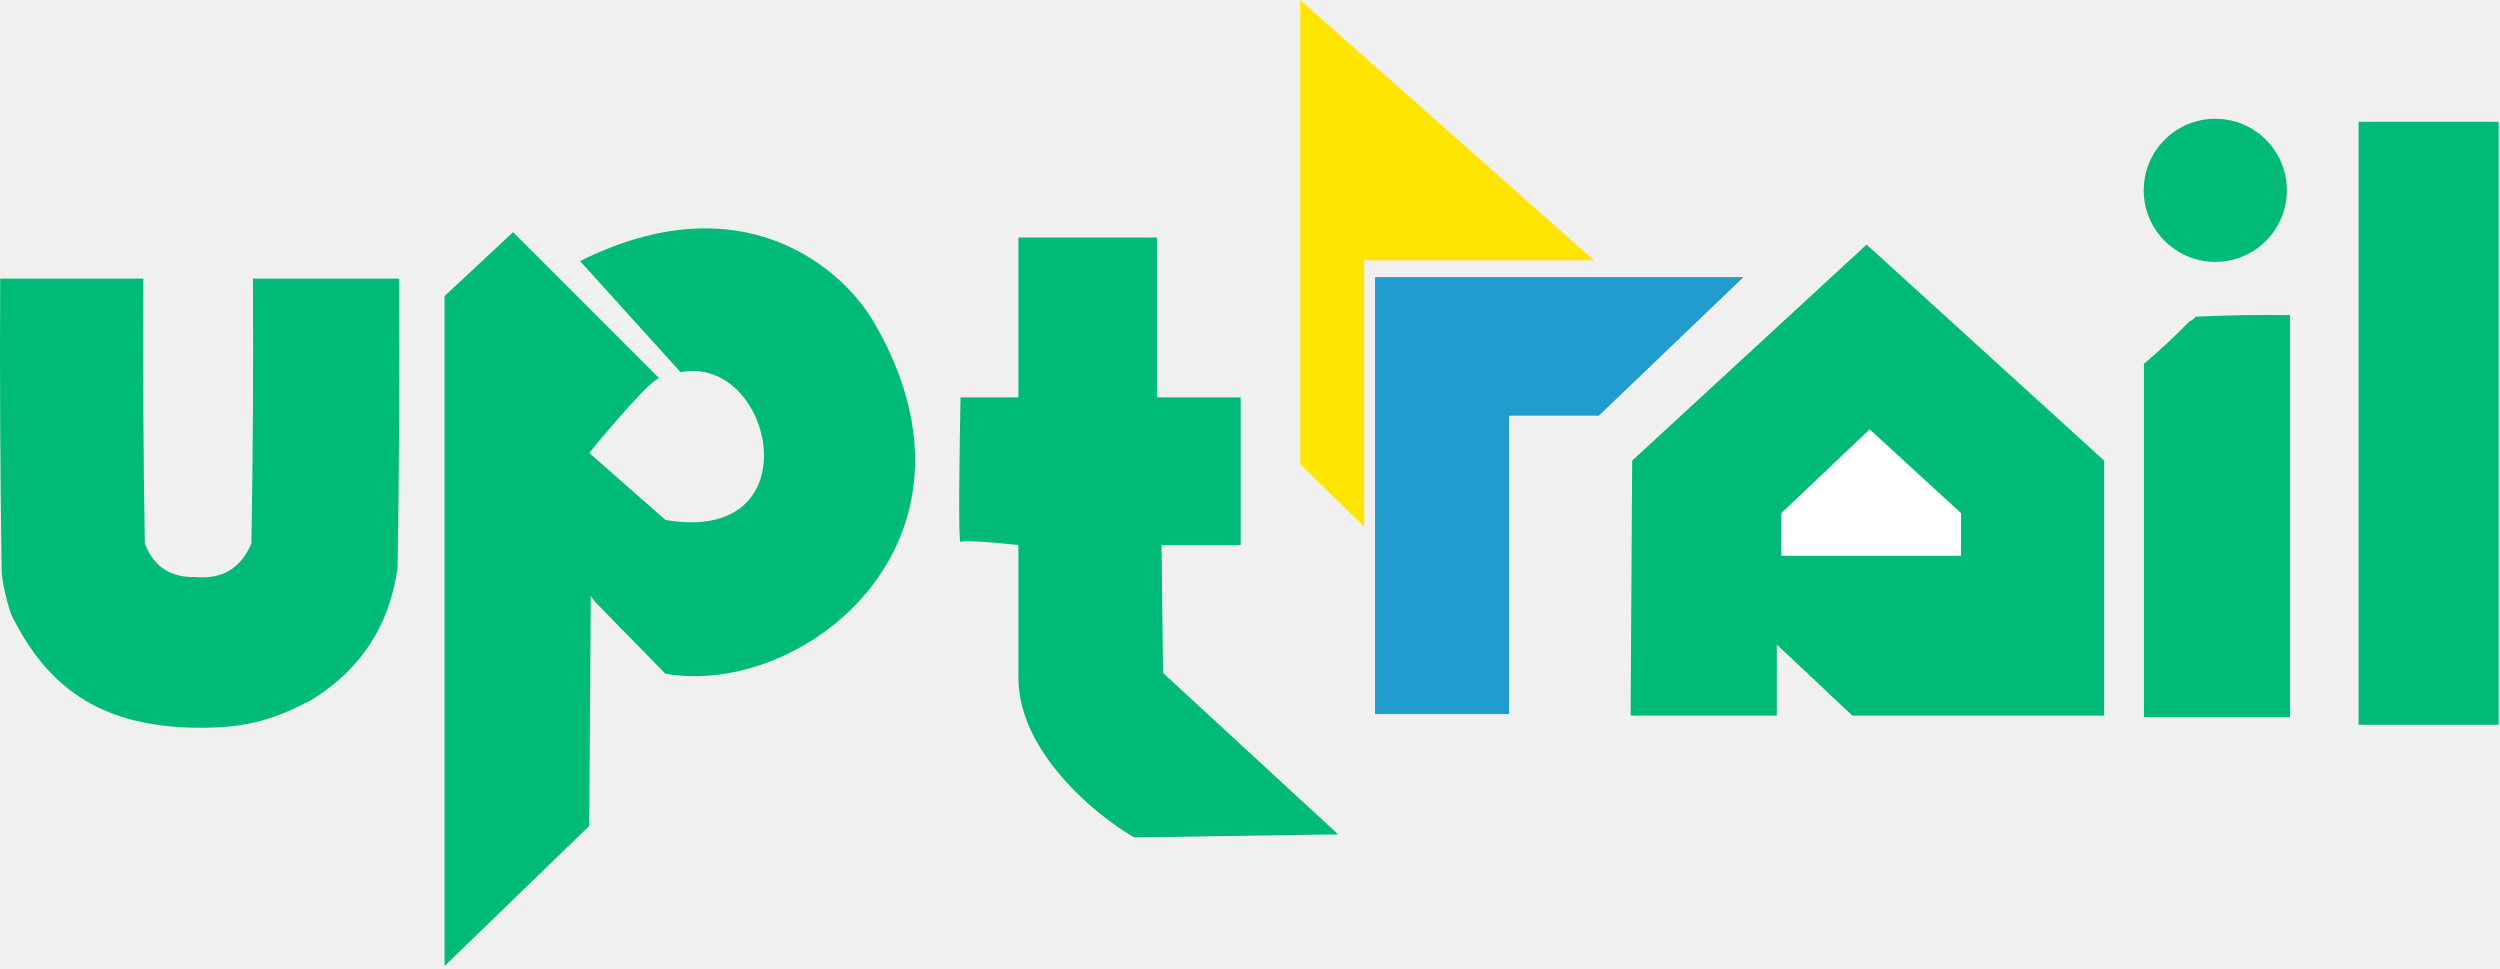
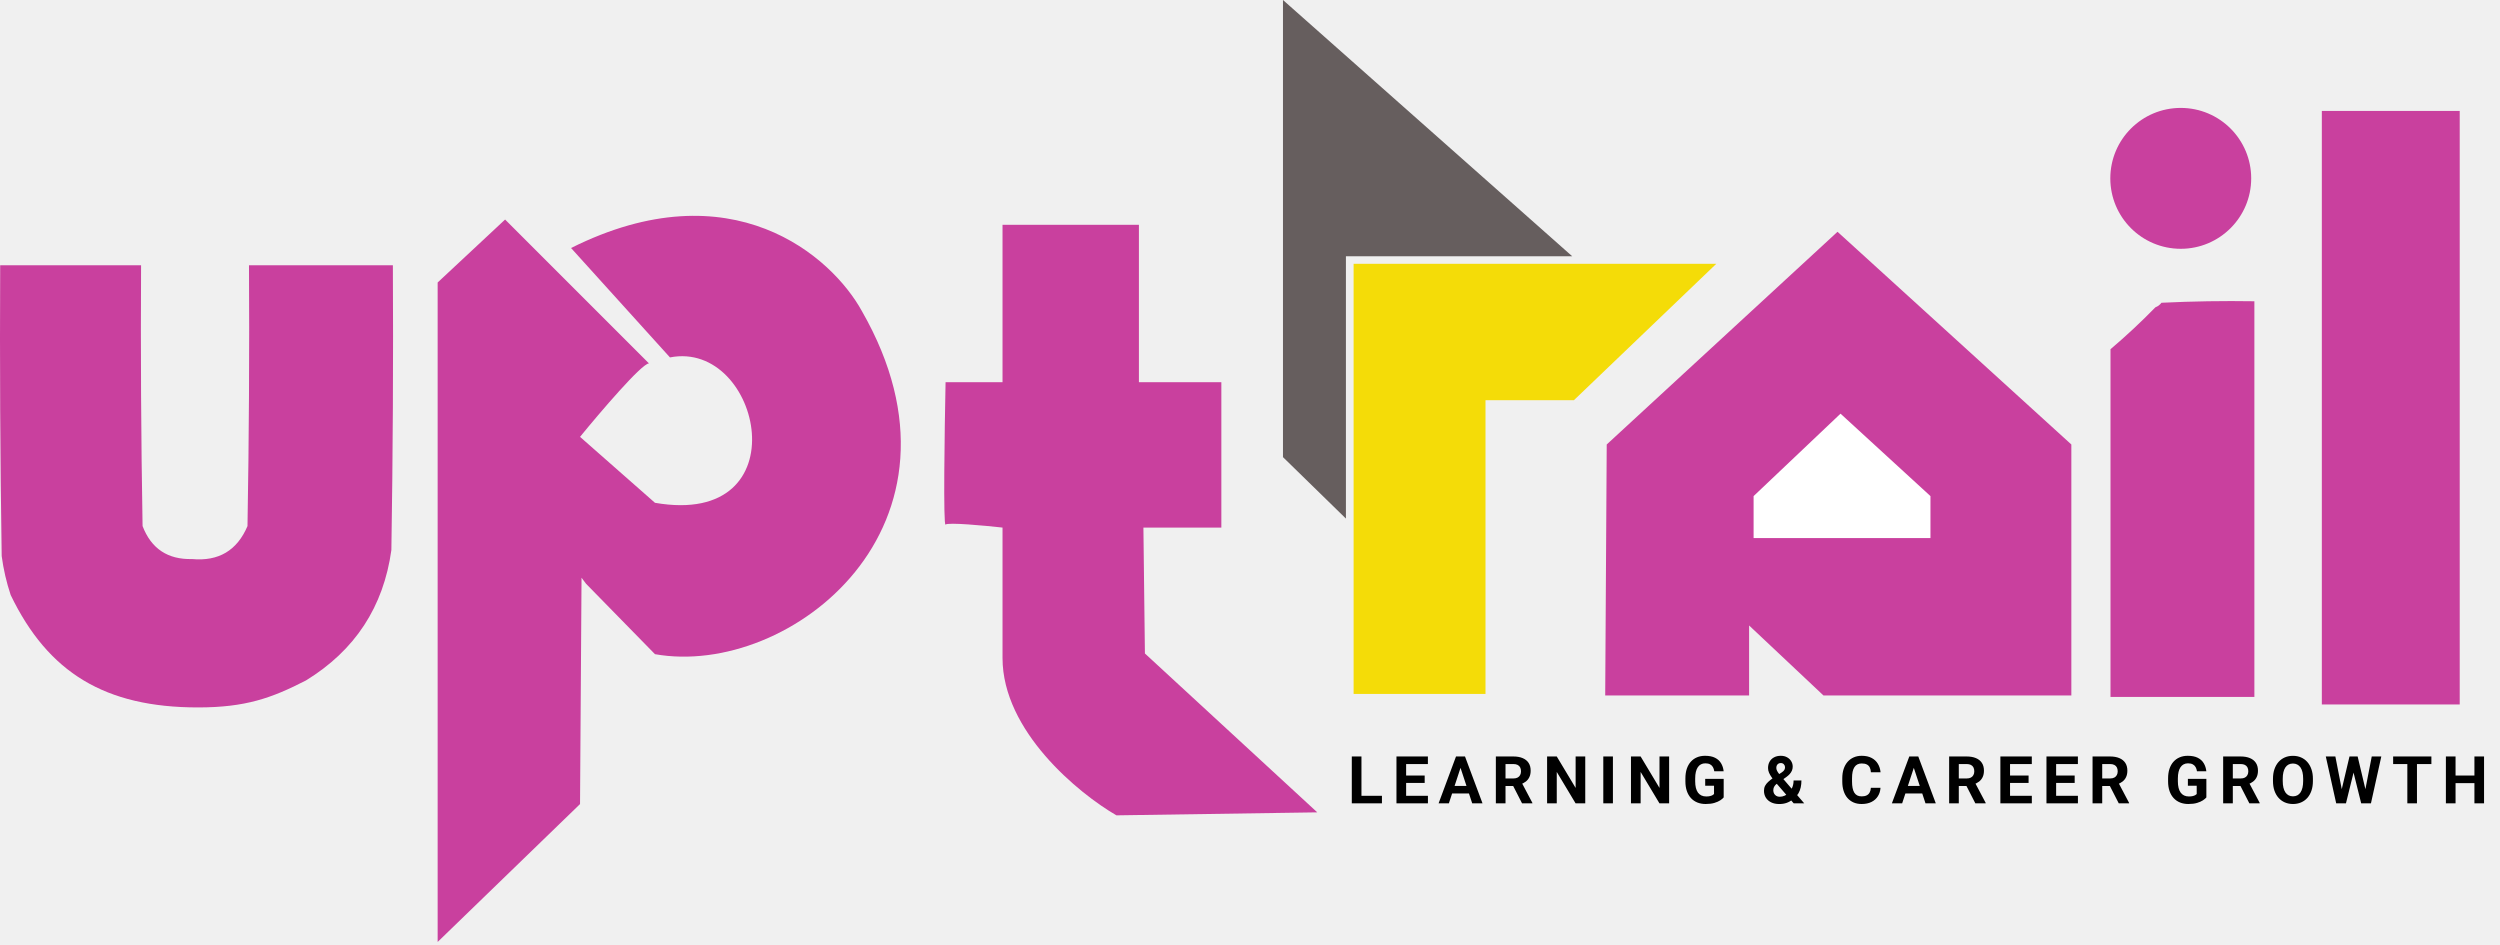
- <svg xmlns="http://www.w3.org/2000/svg" width="821" height="318" viewBox="0 0 821 318" fill="none">
-   <path fill-rule="evenodd" clip-rule="evenodd" d="M0.063 91.5C15.73 91.5 31.396 91.5 47.063 91.5C46.896 120.502 47.063 149.502 47.563 178.5C50.451 186.031 55.951 189.697 64.063 189.5C72.933 190.317 79.099 186.651 82.563 178.5C83.063 149.502 83.23 120.502 83.063 91.5C99.063 91.5 115.063 91.5 131.063 91.5C131.23 123.168 131.063 154.835 130.563 186.5C127.925 205.476 118.425 219.976 102.063 230C90.614 235.897 81.855 239 66.063 239C35.063 239 16.068 227.424 3.563 201.5C2.15 197.261 1.15 192.928 0.563 188.5C0.063 156.168 -0.104 123.835 0.063 91.5Z" fill="#00BA77" />
-   <path d="M495.562 234.5H451.562V91H572.562L525.062 136.5H495.562V234.5Z" fill="#229BCE" />
-   <path fill-rule="evenodd" clip-rule="evenodd" d="M752.062 103.5C752.062 147.5 752.062 191.5 752.062 235.5C736.062 235.5 720.062 235.5 704.062 235.5C704.062 196.833 704.062 158.167 704.062 119.5C709.294 115.056 714.294 110.39 719.062 105.5C719.851 105.217 720.518 104.717 721.062 104C731.391 103.5 741.724 103.334 752.062 103.5Z" fill="#00BA77" />
-   <path fill-rule="evenodd" clip-rule="evenodd" d="M820.562 40C820.562 106 820.562 172 820.562 238C805.233 238 789.892 238 774.562 238C774.562 172 774.562 106 774.562 40C789.892 40 805.233 40 820.562 40Z" fill="#00BA77" />
-   <path d="M218.5 221.235L195.5 197.735L194 195.735L193.5 271.235L146 317.235V97.235L168.5 76.235L216.5 124.235C214.1 124.235 200.167 140.568 193.5 148.735L218.5 170.735C267.5 179.235 254 116.235 223.5 122.235L190.5 85.735C244.1 58.935 277.5 88.568 287.5 106.735C328.5 178.235 263.5 229.235 218.5 221.235Z" fill="#00BA77" />
-   <path d="M379.942 78H335.942H334.442V130.5H315.442C315.108 146.667 314.642 178.8 315.442 178C316.242 177.2 328.442 178.333 334.442 179V222.5C334.442 246.9 359.775 267.667 372.442 275L439.442 274L381.942 221L381.442 179H407.442V130.5H379.942V78Z" fill="#00BA77" />
-   <path d="M583 234.5H536L536.5 151.5L613 81L690.5 151.5V234.5H608.5L583 210.5V234.5Z" fill="#00BA77" stroke="#00BA77" />
-   <path d="M585 182.5V168.5L614 141L644 168.5V182.5H585Z" fill="white" />
-   <circle cx="727.5" cy="62.5" r="23.5" fill="#00BA77" />
-   <path d="M448 173L427 152.5V0L523.5 85.5H448V173Z" fill="#FFE500" />
+ <svg xmlns="http://www.w3.org/2000/svg" width="834" height="315" viewBox="0 0 834 315" fill="none">
+   <path fill-rule="evenodd" clip-rule="evenodd" d="M0.063 88.5C15.73 88.5 31.396 88.5 47.063 88.5C46.896 117.502 47.063 146.502 47.563 175.5C50.451 183.031 55.951 186.697 64.063 186.5C72.933 187.317 79.099 183.651 82.563 175.5C83.063 146.502 83.23 117.502 83.063 88.5C99.063 88.5 115.063 88.5 131.063 88.5C131.23 120.168 131.063 151.835 130.563 183.5C127.925 202.476 118.425 216.976 102.063 227C90.614 232.897 81.855 236 66.063 236C35.063 236 16.068 224.424 3.563 198.5C2.15 194.261 1.15 189.928 0.563 185.5C0.063 153.168 -0.104 120.835 0.063 88.5Z" fill="#C9409E" />
+   <path d="M495.563 231.5H451.563V88H572.563L525.063 133.5H495.563V231.5Z" fill="#F4DC08" />
+   <path fill-rule="evenodd" clip-rule="evenodd" d="M752.062 100.5C752.062 144.5 752.062 188.5 752.062 232.5C736.062 232.5 720.062 232.5 704.062 232.5C704.062 193.833 704.062 155.167 704.062 116.5C709.294 112.056 714.295 107.39 719.062 102.5C719.851 102.217 720.518 101.717 721.062 101C731.39 100.5 741.723 100.334 752.062 100.5Z" fill="#C9409E" />
+   <path fill-rule="evenodd" clip-rule="evenodd" d="M820.562 37C820.562 103 820.562 169 820.562 235C805.233 235 789.892 235 774.562 235C774.562 169 774.562 103 774.562 37C789.892 37 805.233 37 820.562 37Z" fill="#C9409E" />
+   <path d="M461.014 265.486V268H453.14V265.486H461.014ZM454.182 252.359V268H450.959V252.359H454.182ZM476.357 265.486V268H468.031V265.486H476.357ZM469.084 252.359V268H465.861V252.359H469.084ZM475.272 258.729V261.179H468.031V258.729H475.272ZM476.346 252.359V254.884H468.031V252.359H476.346ZM487.596 255.034L483.342 268H479.915L485.727 252.359H487.907L487.596 255.034ZM491.13 268L486.865 255.034L486.522 252.359H488.724L494.568 268H491.13ZM490.937 262.178V264.702H482.676V262.178H490.937ZM499.018 252.359H504.851C506.047 252.359 507.074 252.538 507.934 252.896C508.8 253.255 509.466 253.785 509.932 254.486C510.397 255.188 510.63 256.051 510.63 257.075C510.63 257.913 510.487 258.633 510.2 259.234C509.921 259.829 509.524 260.326 509.008 260.728C508.499 261.121 507.901 261.437 507.214 261.673L506.193 262.21H501.123L501.102 259.696H504.872C505.438 259.696 505.907 259.596 506.279 259.396C506.652 259.195 506.931 258.916 507.117 258.558C507.311 258.2 507.407 257.784 507.407 257.312C507.407 256.81 507.314 256.377 507.128 256.012C506.942 255.646 506.659 255.367 506.279 255.174C505.9 254.98 505.424 254.884 504.851 254.884H502.24V268H499.018V252.359ZM507.762 268L504.195 261.028L507.601 261.007L511.21 267.85V268H507.762ZM528.841 252.359V268H525.618L519.334 257.516V268H516.111V252.359H519.334L525.629 262.854V252.359H528.841ZM538.071 252.359V268H534.859V252.359H538.071ZM556.819 252.359V268H553.597L547.313 257.516V268H544.09V252.359H547.313L553.608 262.854V252.359H556.819ZM575.02 259.825V266.023C574.776 266.317 574.4 266.636 573.892 266.979C573.383 267.316 572.728 267.606 571.926 267.85C571.124 268.093 570.153 268.215 569.015 268.215C568.005 268.215 567.085 268.05 566.254 267.721C565.423 267.384 564.707 266.894 564.106 266.249C563.511 265.604 563.053 264.817 562.731 263.886C562.408 262.948 562.247 261.877 562.247 260.674V259.696C562.247 258.493 562.401 257.423 562.709 256.484C563.024 255.546 563.472 254.755 564.052 254.11C564.632 253.466 565.323 252.975 566.125 252.639C566.927 252.302 567.819 252.134 568.8 252.134C570.161 252.134 571.278 252.356 572.151 252.8C573.025 253.237 573.691 253.845 574.15 254.626C574.615 255.399 574.901 256.287 575.009 257.29H571.883C571.804 256.76 571.654 256.298 571.432 255.904C571.21 255.51 570.891 255.202 570.476 254.98C570.068 254.758 569.538 254.647 568.886 254.647C568.349 254.647 567.869 254.758 567.446 254.98C567.031 255.195 566.68 255.514 566.394 255.937C566.107 256.359 565.889 256.882 565.738 257.505C565.588 258.128 565.513 258.851 565.513 259.675V260.674C565.513 261.49 565.592 262.214 565.749 262.844C565.907 263.467 566.139 263.993 566.447 264.423C566.762 264.845 567.149 265.164 567.608 265.379C568.066 265.594 568.599 265.701 569.208 265.701C569.717 265.701 570.139 265.658 570.476 265.572C570.819 265.486 571.095 265.382 571.303 265.261C571.518 265.132 571.682 265.01 571.797 264.896V262.124H568.854V259.825H575.02ZM591.364 259.632L594.372 257.688C594.816 257.394 595.113 257.111 595.264 256.839C595.414 256.567 595.489 256.262 595.489 255.926C595.489 255.589 595.364 255.278 595.113 254.991C594.863 254.698 594.512 254.551 594.061 254.551C593.738 254.551 593.466 254.626 593.244 254.776C593.022 254.92 592.854 255.113 592.739 255.356C592.632 255.6 592.578 255.872 592.578 256.173C592.578 256.495 592.664 256.825 592.836 257.161C593.008 257.491 593.241 257.841 593.534 258.214C593.828 258.579 594.154 258.977 594.512 259.406L601.892 268H598.379L592.363 261.039C591.855 260.409 591.411 259.832 591.031 259.31C590.652 258.78 590.355 258.264 590.14 257.763C589.925 257.261 589.818 256.746 589.818 256.216C589.818 255.399 589.993 254.687 590.344 254.078C590.695 253.462 591.189 252.986 591.826 252.649C592.464 252.306 593.212 252.134 594.071 252.134C594.881 252.134 595.582 252.302 596.177 252.639C596.771 252.968 597.23 253.405 597.552 253.949C597.881 254.493 598.046 255.091 598.046 255.743C598.046 256.23 597.957 256.681 597.777 257.097C597.598 257.505 597.351 257.884 597.036 258.235C596.721 258.579 596.359 258.898 595.951 259.191L592.525 261.63C592.26 261.873 592.059 262.113 591.923 262.35C591.787 262.586 591.694 262.812 591.644 263.026C591.594 263.234 591.568 263.435 591.568 263.628C591.568 264.043 591.658 264.416 591.837 264.745C592.016 265.075 592.267 265.332 592.589 265.519C592.911 265.705 593.287 265.798 593.717 265.798C594.304 265.798 594.873 265.669 595.425 265.411C595.976 265.153 596.47 264.785 596.907 264.305C597.344 263.818 597.692 263.241 597.949 262.575C598.207 261.909 598.336 261.175 598.336 260.373H600.957C600.957 261.175 600.878 261.938 600.721 262.661C600.563 263.377 600.309 264.043 599.958 264.659C599.607 265.268 599.142 265.809 598.562 266.281C598.519 266.317 598.458 266.371 598.379 266.442C598.307 266.507 598.247 266.557 598.196 266.593C597.509 267.144 596.793 267.556 596.048 267.828C595.303 268.093 594.472 268.226 593.556 268.226C592.51 268.226 591.604 268.036 590.838 267.656C590.079 267.277 589.492 266.754 589.076 266.088C588.668 265.422 588.464 264.659 588.464 263.8C588.464 263.17 588.586 262.622 588.829 262.156C589.08 261.684 589.424 261.247 589.86 260.846C590.297 260.445 590.799 260.04 591.364 259.632ZM624.123 262.812H627.335C627.271 263.864 626.981 264.799 626.465 265.615C625.957 266.432 625.244 267.069 624.327 267.527C623.418 267.986 622.322 268.215 621.04 268.215C620.038 268.215 619.139 268.043 618.344 267.699C617.549 267.348 616.869 266.847 616.303 266.195C615.744 265.544 615.318 264.756 615.025 263.832C614.731 262.908 614.584 261.873 614.584 260.728V259.643C614.584 258.497 614.734 257.462 615.035 256.538C615.343 255.607 615.78 254.816 616.346 254.164C616.919 253.512 617.603 253.011 618.398 252.66C619.193 252.309 620.081 252.134 621.062 252.134C622.365 252.134 623.464 252.37 624.359 252.843C625.262 253.315 625.96 253.967 626.454 254.798C626.956 255.629 627.256 256.574 627.357 257.634H624.134C624.098 257.004 623.973 256.47 623.758 256.033C623.543 255.589 623.217 255.256 622.78 255.034C622.351 254.805 621.778 254.69 621.062 254.69C620.525 254.69 620.055 254.791 619.654 254.991C619.253 255.192 618.917 255.496 618.645 255.904C618.373 256.312 618.168 256.828 618.032 257.451C617.903 258.067 617.839 258.79 617.839 259.621V260.728C617.839 261.537 617.9 262.249 618.022 262.865C618.143 263.474 618.33 263.99 618.58 264.412C618.838 264.827 619.167 265.143 619.568 265.357C619.977 265.565 620.467 265.669 621.04 265.669C621.713 265.669 622.268 265.562 622.705 265.347C623.142 265.132 623.475 264.813 623.704 264.391C623.941 263.968 624.08 263.442 624.123 262.812ZM638.811 255.034L634.557 268H631.13L636.942 252.359H639.122L638.811 255.034ZM642.345 268L638.08 255.034L637.736 252.359H639.939L645.782 268H642.345ZM642.151 262.178V264.702H633.891V262.178H642.151ZM650.233 252.359H656.066C657.262 252.359 658.289 252.538 659.149 252.896C660.015 253.255 660.681 253.785 661.147 254.486C661.612 255.188 661.845 256.051 661.845 257.075C661.845 257.913 661.702 258.633 661.415 259.234C661.136 259.829 660.738 260.326 660.223 260.728C659.714 261.121 659.116 261.437 658.429 261.673L657.408 262.21H652.338L652.317 259.696H656.087C656.653 259.696 657.122 259.596 657.494 259.396C657.867 259.195 658.146 258.916 658.332 258.558C658.526 258.2 658.622 257.784 658.622 257.312C658.622 256.81 658.529 256.377 658.343 256.012C658.157 255.646 657.874 255.367 657.494 255.174C657.115 254.98 656.638 254.884 656.066 254.884H653.455V268H650.233V252.359ZM658.977 268L655.41 261.028L658.816 261.007L662.425 267.85V268H658.977ZM677.821 265.486V268H669.496V265.486H677.821ZM670.549 252.359V268H667.326V252.359H670.549ZM676.736 258.729V261.179H669.496V258.729H676.736ZM677.811 252.359V254.884H669.496V252.359H677.811ZM693.196 265.486V268H684.871V265.486H693.196ZM685.924 252.359V268H682.701V252.359H685.924ZM692.111 258.729V261.179H684.871V258.729H692.111ZM693.186 252.359V254.884H684.871V252.359H693.186ZM698.076 252.359H703.909C705.105 252.359 706.133 252.538 706.992 252.896C707.859 253.255 708.525 253.785 708.99 254.486C709.456 255.188 709.689 256.051 709.689 257.075C709.689 257.913 709.545 258.633 709.259 259.234C708.98 259.829 708.582 260.326 708.067 260.728C707.558 261.121 706.96 261.437 706.273 261.673L705.252 262.21H700.182L700.16 259.696H703.931C704.497 259.696 704.966 259.596 705.338 259.396C705.71 259.195 705.99 258.916 706.176 258.558C706.369 258.2 706.466 257.784 706.466 257.312C706.466 256.81 706.373 256.377 706.187 256.012C706 255.646 705.718 255.367 705.338 255.174C704.958 254.98 704.482 254.884 703.909 254.884H701.299V268H698.076V252.359ZM706.82 268L703.254 261.028L706.659 261.007L710.269 267.85V268H706.82ZM736.045 259.825V266.023C735.802 266.317 735.426 266.636 734.917 266.979C734.409 267.316 733.753 267.606 732.951 267.85C732.149 268.093 731.179 268.215 730.04 268.215C729.03 268.215 728.11 268.05 727.279 267.721C726.449 267.384 725.733 266.894 725.131 266.249C724.537 265.604 724.078 264.817 723.756 263.886C723.434 262.948 723.273 261.877 723.273 260.674V259.696C723.273 258.493 723.427 257.423 723.734 256.484C724.05 255.546 724.497 254.755 725.077 254.11C725.657 253.466 726.348 252.975 727.151 252.639C727.953 252.302 728.844 252.134 729.825 252.134C731.186 252.134 732.303 252.356 733.177 252.8C734.051 253.237 734.717 253.845 735.175 254.626C735.64 255.399 735.927 256.287 736.034 257.29H732.908C732.83 256.76 732.679 256.298 732.457 255.904C732.235 255.51 731.916 255.202 731.501 254.98C731.093 254.758 730.563 254.647 729.911 254.647C729.374 254.647 728.894 254.758 728.472 254.98C728.056 255.195 727.706 255.514 727.419 255.937C727.133 256.359 726.914 256.882 726.764 257.505C726.613 258.128 726.538 258.851 726.538 259.675V260.674C726.538 261.49 726.617 262.214 726.775 262.844C726.932 263.467 727.165 263.993 727.473 264.423C727.788 264.845 728.175 265.164 728.633 265.379C729.091 265.594 729.625 265.701 730.234 265.701C730.742 265.701 731.165 265.658 731.501 265.572C731.845 265.486 732.121 265.382 732.328 265.261C732.543 265.132 732.708 265.01 732.822 264.896V262.124H729.879V259.825H736.045ZM741.645 252.359H747.478C748.674 252.359 749.701 252.538 750.561 252.896C751.427 253.255 752.093 253.785 752.559 254.486C753.024 255.188 753.257 256.051 753.257 257.075C753.257 257.913 753.114 258.633 752.827 259.234C752.548 259.829 752.151 260.326 751.635 260.728C751.126 261.121 750.528 261.437 749.841 261.673L748.82 262.21H743.75L743.729 259.696H747.499C748.065 259.696 748.534 259.596 748.906 259.396C749.279 259.195 749.558 258.916 749.744 258.558C749.938 258.2 750.034 257.784 750.034 257.312C750.034 256.81 749.941 256.377 749.755 256.012C749.569 255.646 749.286 255.367 748.906 255.174C748.527 254.98 748.051 254.884 747.478 254.884H744.867V268H741.645V252.359ZM750.389 268L746.822 261.028L750.228 261.007L753.837 267.85V268H750.389ZM771.586 259.814V260.556C771.586 261.744 771.425 262.812 771.103 263.757C770.78 264.702 770.326 265.508 769.738 266.174C769.151 266.833 768.449 267.338 767.633 267.688C766.824 268.039 765.925 268.215 764.937 268.215C763.956 268.215 763.057 268.039 762.24 267.688C761.431 267.338 760.729 266.833 760.135 266.174C759.54 265.508 759.079 264.702 758.749 263.757C758.427 262.812 758.266 261.744 758.266 260.556V259.814C758.266 258.618 758.427 257.551 758.749 256.613C759.071 255.668 759.526 254.862 760.113 254.196C760.708 253.53 761.41 253.022 762.219 252.671C763.035 252.32 763.934 252.145 764.915 252.145C765.903 252.145 766.802 252.32 767.611 252.671C768.428 253.022 769.13 253.53 769.717 254.196C770.311 254.862 770.77 255.668 771.092 256.613C771.421 257.551 771.586 258.618 771.586 259.814ZM768.331 260.556V259.793C768.331 258.962 768.256 258.232 768.106 257.602C767.955 256.971 767.733 256.441 767.44 256.012C767.146 255.582 766.788 255.26 766.365 255.045C765.943 254.823 765.459 254.712 764.915 254.712C764.371 254.712 763.887 254.823 763.465 255.045C763.05 255.26 762.695 255.582 762.401 256.012C762.115 256.441 761.897 256.971 761.746 257.602C761.596 258.232 761.521 258.962 761.521 259.793V260.556C761.521 261.379 761.596 262.11 761.746 262.747C761.897 263.377 762.119 263.911 762.412 264.348C762.706 264.777 763.064 265.103 763.486 265.325C763.909 265.547 764.392 265.658 764.937 265.658C765.481 265.658 765.964 265.547 766.387 265.325C766.809 265.103 767.164 264.777 767.45 264.348C767.737 263.911 767.955 263.377 768.106 262.747C768.256 262.11 768.331 261.379 768.331 260.556ZM780.677 265.519L783.792 252.359H785.532L785.93 254.551L782.61 268H780.741L780.677 265.519ZM779.076 252.359L781.654 265.519L781.44 268H779.356L775.886 252.359H779.076ZM788.669 265.465L791.215 252.359H794.405L790.946 268H788.862L788.669 265.465ZM786.51 252.359L789.647 265.572L789.561 268H787.692L784.351 254.54L784.78 252.359H786.51ZM806.3 252.359V268H803.088V252.359H806.3ZM811.112 252.359V254.884H798.351V252.359H811.112ZM826.38 258.729V261.243H818.216V258.729H826.38ZM819.172 252.359V268H815.949V252.359H819.172ZM828.679 252.359V268H825.467V252.359H828.679Z" fill="black" />
+   <path d="M218.5 218.235L195.5 194.735L194 192.735L193.5 268.235L146 314.235V94.235L168.5 73.235L216.5 121.235C214.1 121.235 200.167 137.568 193.5 145.735L218.5 167.735C267.5 176.235 254 113.235 223.5 119.235L190.5 82.735C244.1 55.935 277.5 85.568 287.5 103.735C328.5 175.235 263.5 226.235 218.5 218.235Z" fill="#C9409E" />
+   <path d="M379.942 75H335.942H334.442V127.5H315.442C315.108 143.667 314.642 175.8 315.442 175C316.242 174.2 328.442 175.333 334.442 176V219.5C334.442 243.9 359.775 264.667 372.442 272L439.442 271L381.942 218L381.442 176H407.442V127.5H379.942V75Z" fill="#C9409E" />
+   <path d="M583 231.5H536L536.5 148.5L613 78L690.5 148.5V231.5H608.5L583 207.5V231.5Z" fill="#C9409E" stroke="#C9409E" />
+   <path d="M585 179.5V165.5L614 138L644 165.5V179.5H585Z" fill="white" />
+   <circle cx="727.5" cy="59.5" r="23.5" fill="#C9409E" />
+   <path d="M449 173L428 152.5V0L524.5 85.5H449V173Z" fill="#665E5E" />
</svg>
